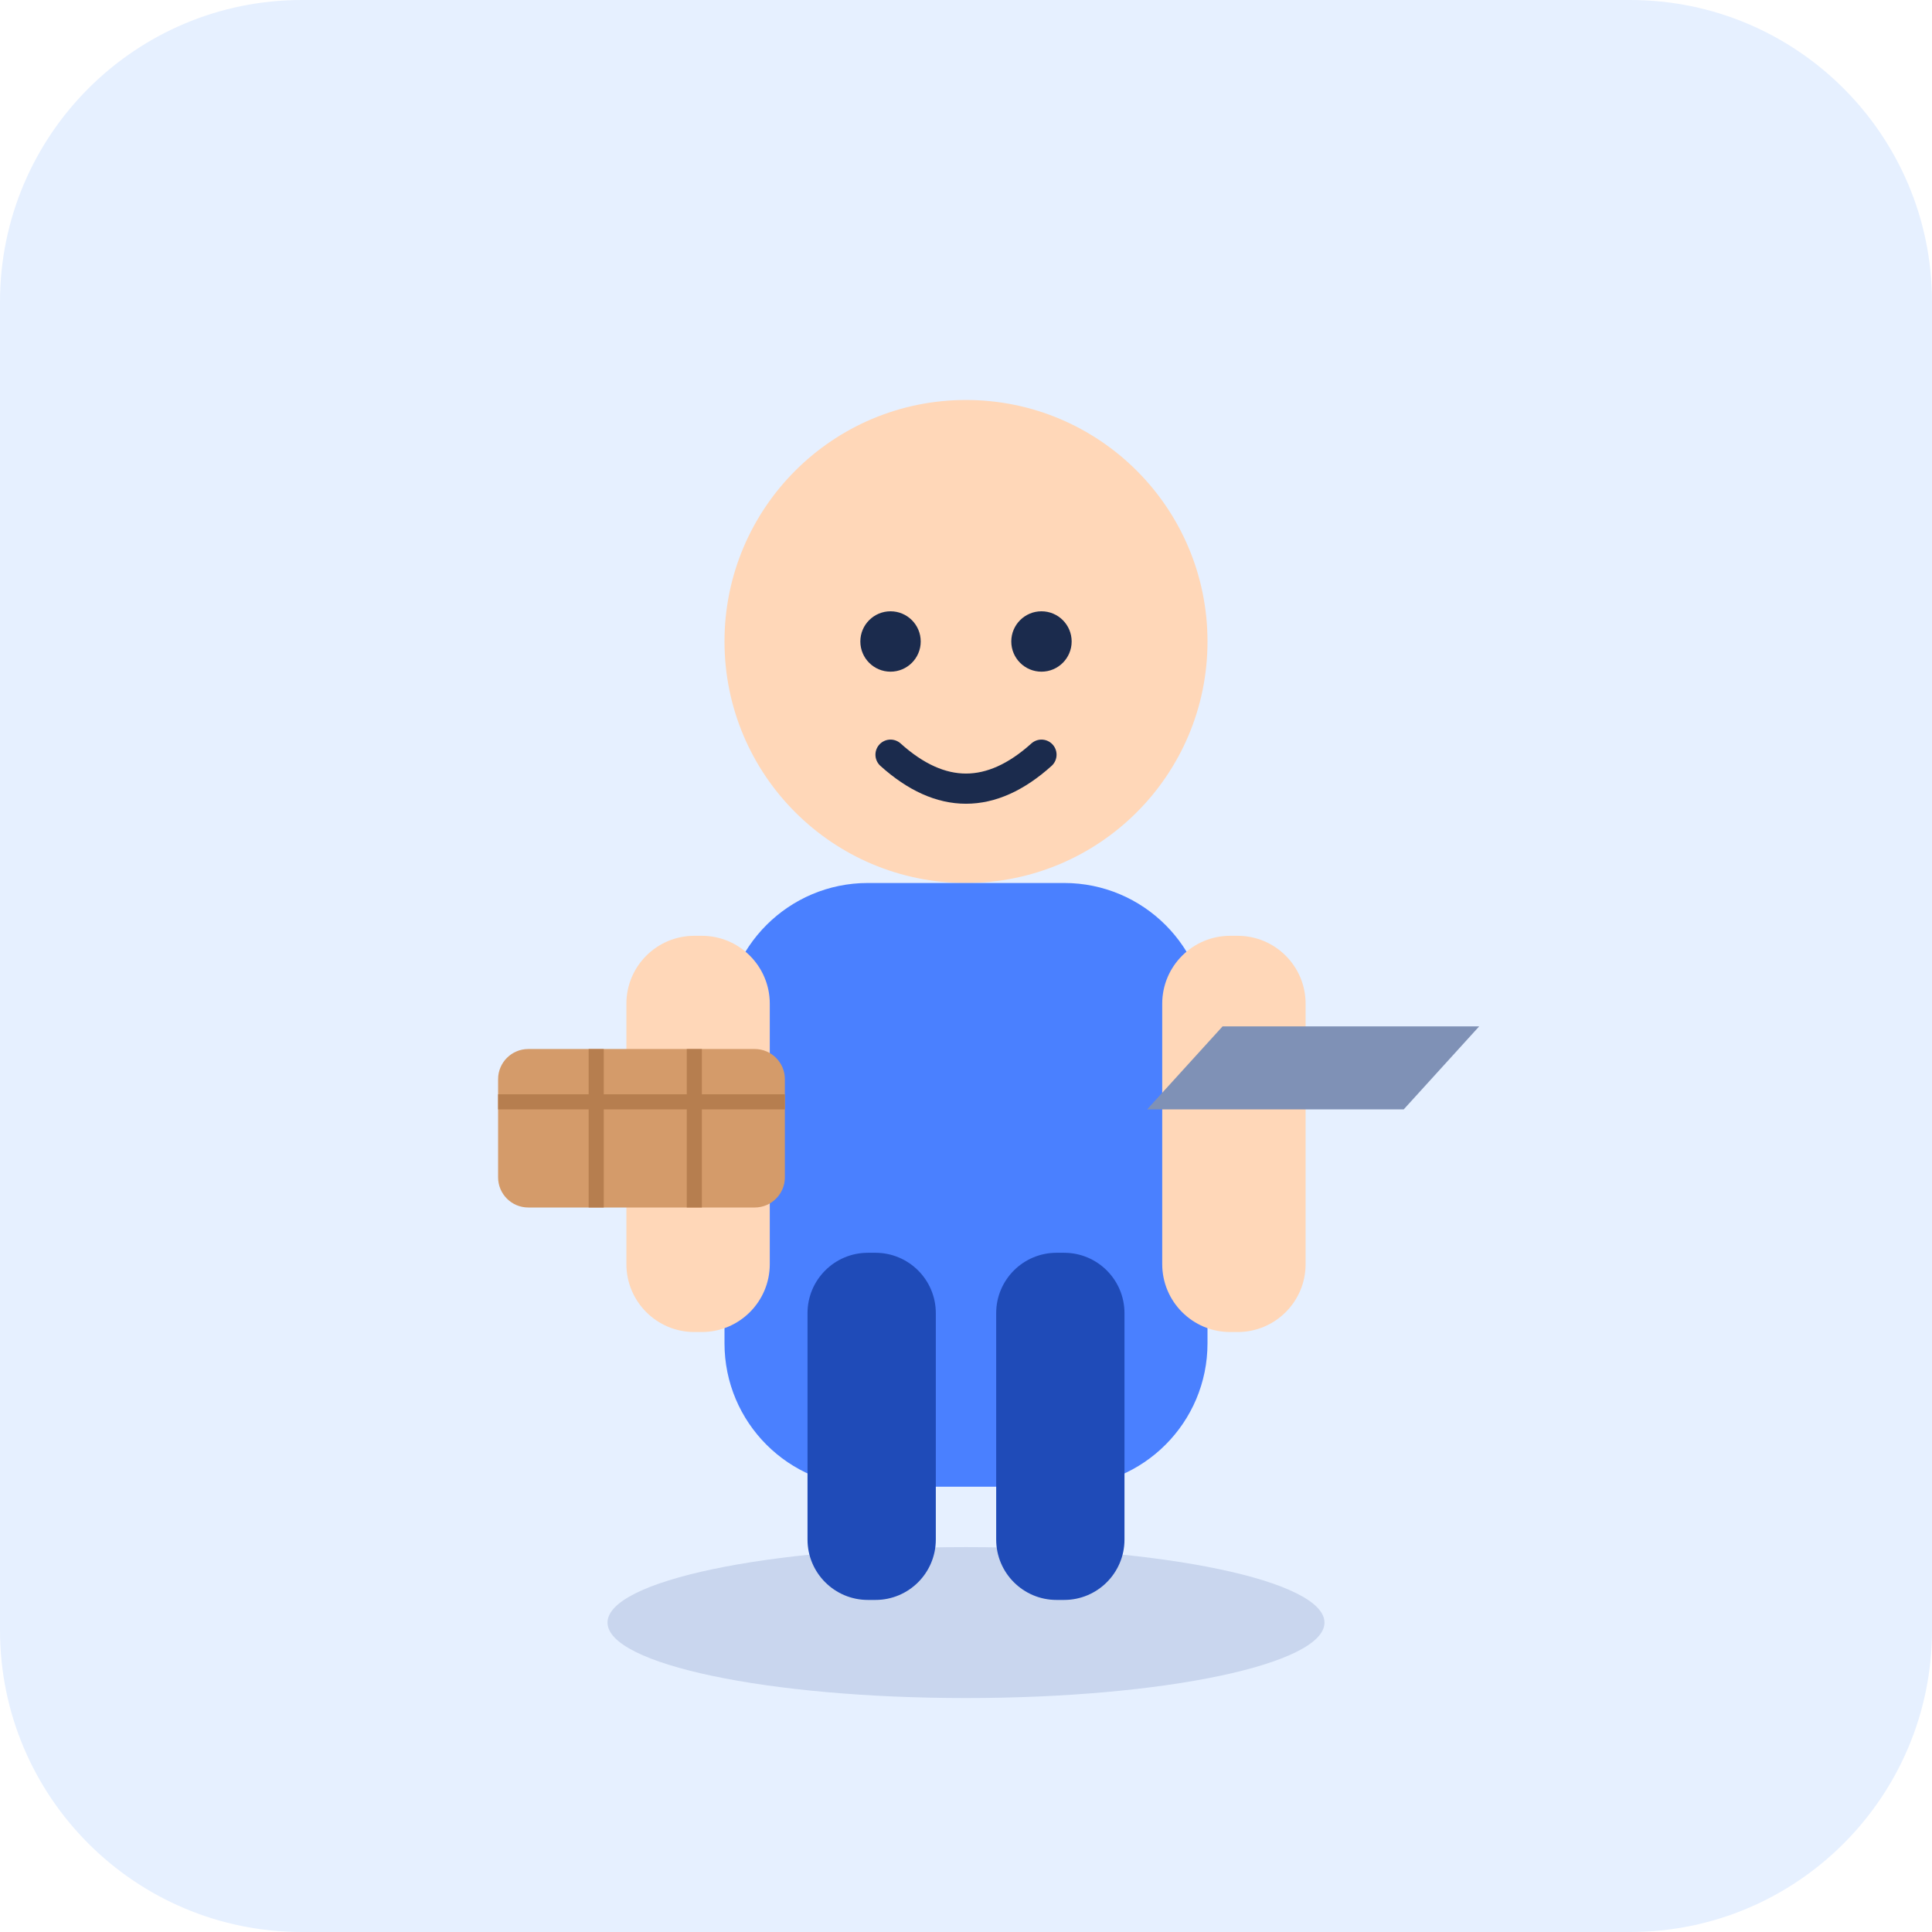
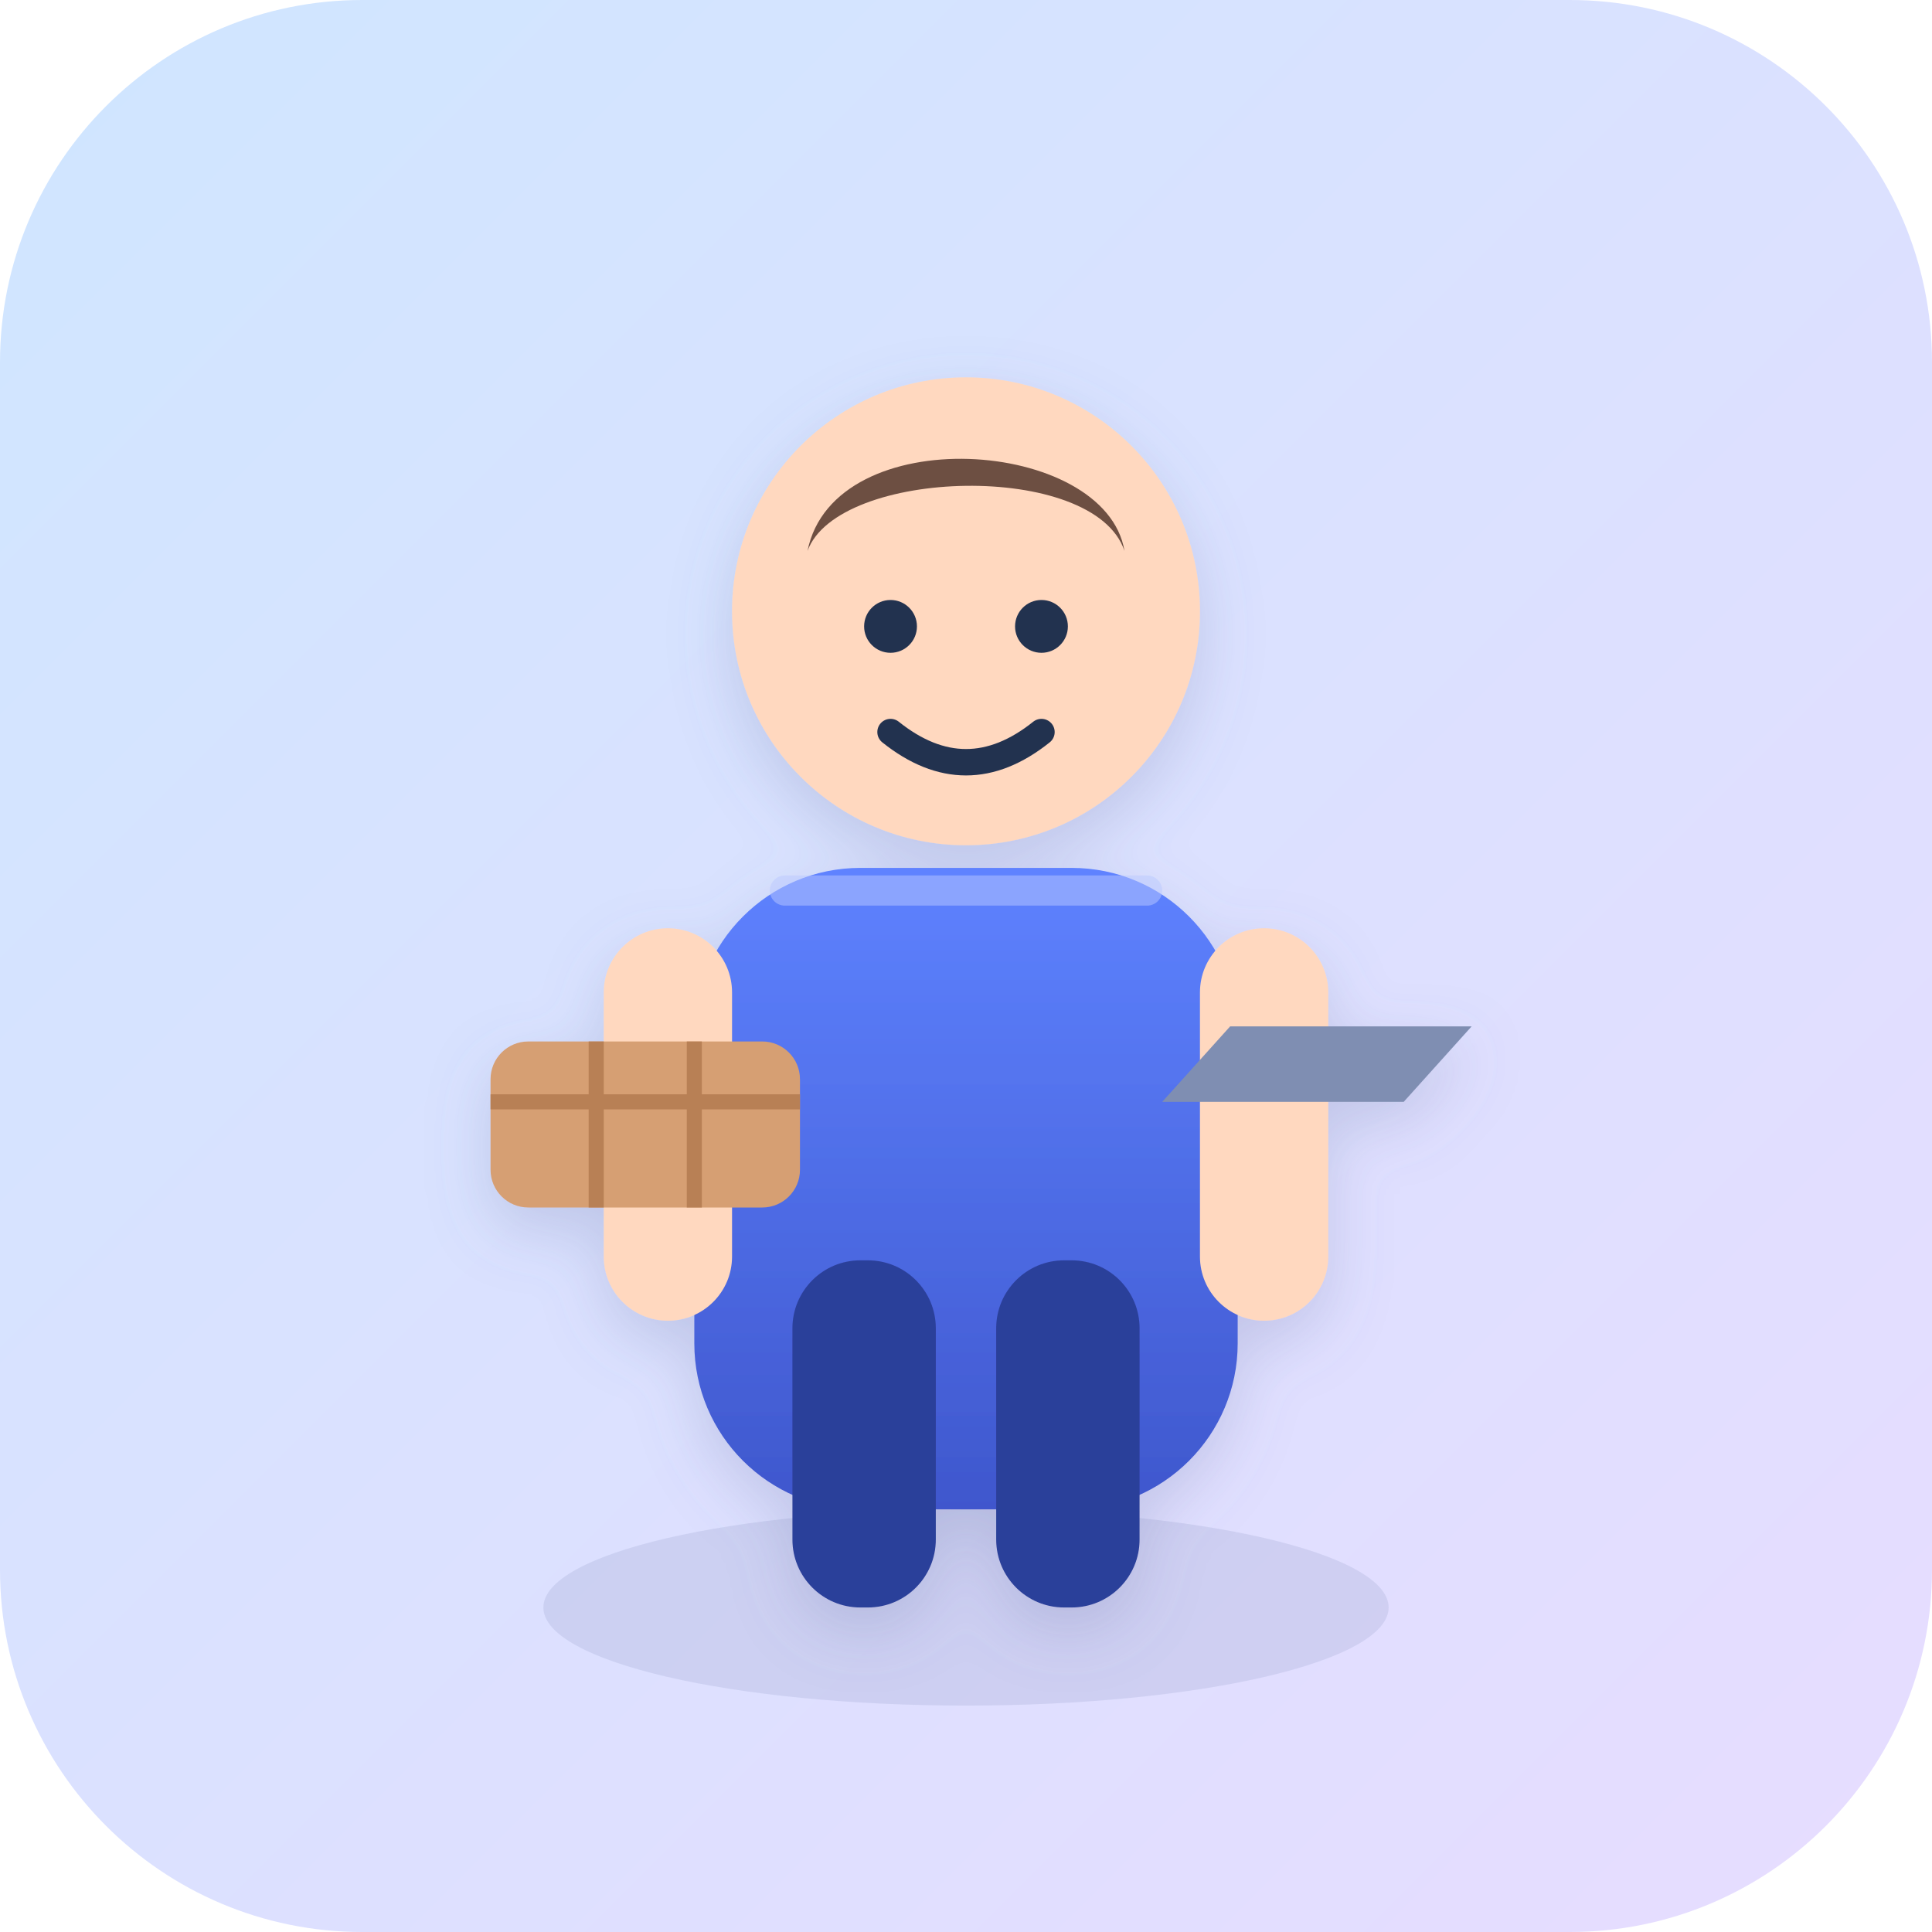
<svg xmlns="http://www.w3.org/2000/svg" viewBox="0 0 512 512">
-   <rect width="512" height="512" rx="80" fill="#E6F0FF" />
-   <ellipse cx="256" cy="430" rx="95" ry="20" fill="#c9d6ee" />
-   <circle cx="256" cy="170" r="64" fill="#ffd7b8" />
-   <rect x="192" y="234" width="128" height="160" rx="38" fill="#4a80ff" />
-   <rect x="166" y="248" width="38" height="105" rx="18" fill="#ffd7b8" />
-   <rect x="308" y="248" width="38" height="105" rx="18" fill="#ffd7b8" />
-   <rect x="214" y="332" width="34" height="92" rx="16" fill="#1f4bb8" />
-   <rect x="264" y="332" width="34" height="92" rx="16" fill="#1f4bb8" />
-   <rect x="132" y="278" width="76" height="42" rx="8" fill="#d49b6a" />
-   <path d="M132 292h76M158 278v42M184 278v42" stroke="#b67e4f" stroke-width="4" />
-   <path d="M324 272h68l-20 22h-68z" fill="#7f91b6" />
-   <circle cx="236" cy="170" r="8" fill="#1b2b4d" />
-   <circle cx="276" cy="170" r="8" fill="#1b2b4d" />
-   <path d="M236 200q20 18 40 0" stroke="#1b2b4d" stroke-width="8" fill="none" stroke-linecap="round" />
+   <defs>
+     <linearGradient id="bg" x1="0" y1="0" x2="1" y2="1">
+       <stop offset="0%" stop-color="#cfe6ff" />
+       <stop offset="100%" stop-color="#e7dcff" />
+     </linearGradient>
+     <linearGradient id="shirt" x1="0" y1="0" x2="0" y2="1">
+       <stop offset="0%" stop-color="#5e82ff" />
+       <stop offset="100%" stop-color="#3f57cd" />
+     </linearGradient>
+     <filter id="soft" x="-20%" y="-20%" width="140%" height="140%">
+       <feDropShadow dx="0" dy="6" stdDeviation="8" flood-color="#6f7aa8" flood-opacity=".25" />
+     </filter>
+   </defs>
+   <rect width="512" height="512" rx="96" fill="url(#bg)" />
+   <ellipse cx="256" cy="426" rx="112" ry="26" fill="#9aa4ce" opacity=".26" />
+   <g filter="url(#soft)">
+     <circle cx="256" cy="162" r="62" fill="#ffd8bf" />
+     <path d="M214 146c8-22 76-24 84 0-5-30-77-35-84 0z" fill="#6d4f43" />
+     <rect x="184" y="230" width="144" height="170" rx="44" fill="url(#shirt)" />
+     <rect x="160" y="246" width="34" height="104" rx="17" fill="#ffd8bf" />
+     <rect x="318" y="246" width="34" height="104" rx="17" fill="#ffd8bf" />
+     <rect x="210" y="334" width="38" height="92" rx="18" fill="#2c3f9a" />
+     <rect x="264" y="334" width="38" height="92" rx="18" fill="#2c3f9a" />
+     <circle cx="236" cy="166" r="7" fill="#24324f" />
+     <circle cx="276" cy="166" r="7" fill="#24324f" />
+     <path d="M236 194q20 16 40 0" stroke="#24324f" stroke-width="7" fill="none" stroke-linecap="round" />
+     <path d="M208 236h96" stroke="#b9c7ff" stroke-width="8" stroke-linecap="round" opacity=".5" />
+     <rect x="130" y="276" width="82" height="44" rx="10" fill="#d69f73" />
+     <path d="M130 292h82M158 276v44M184 276v44" stroke="#b88055" stroke-width="4" />
+     <path d="M326 272h64l-18 20h-64z" fill="#7f8eb2" />
+   </g>
</svg>
